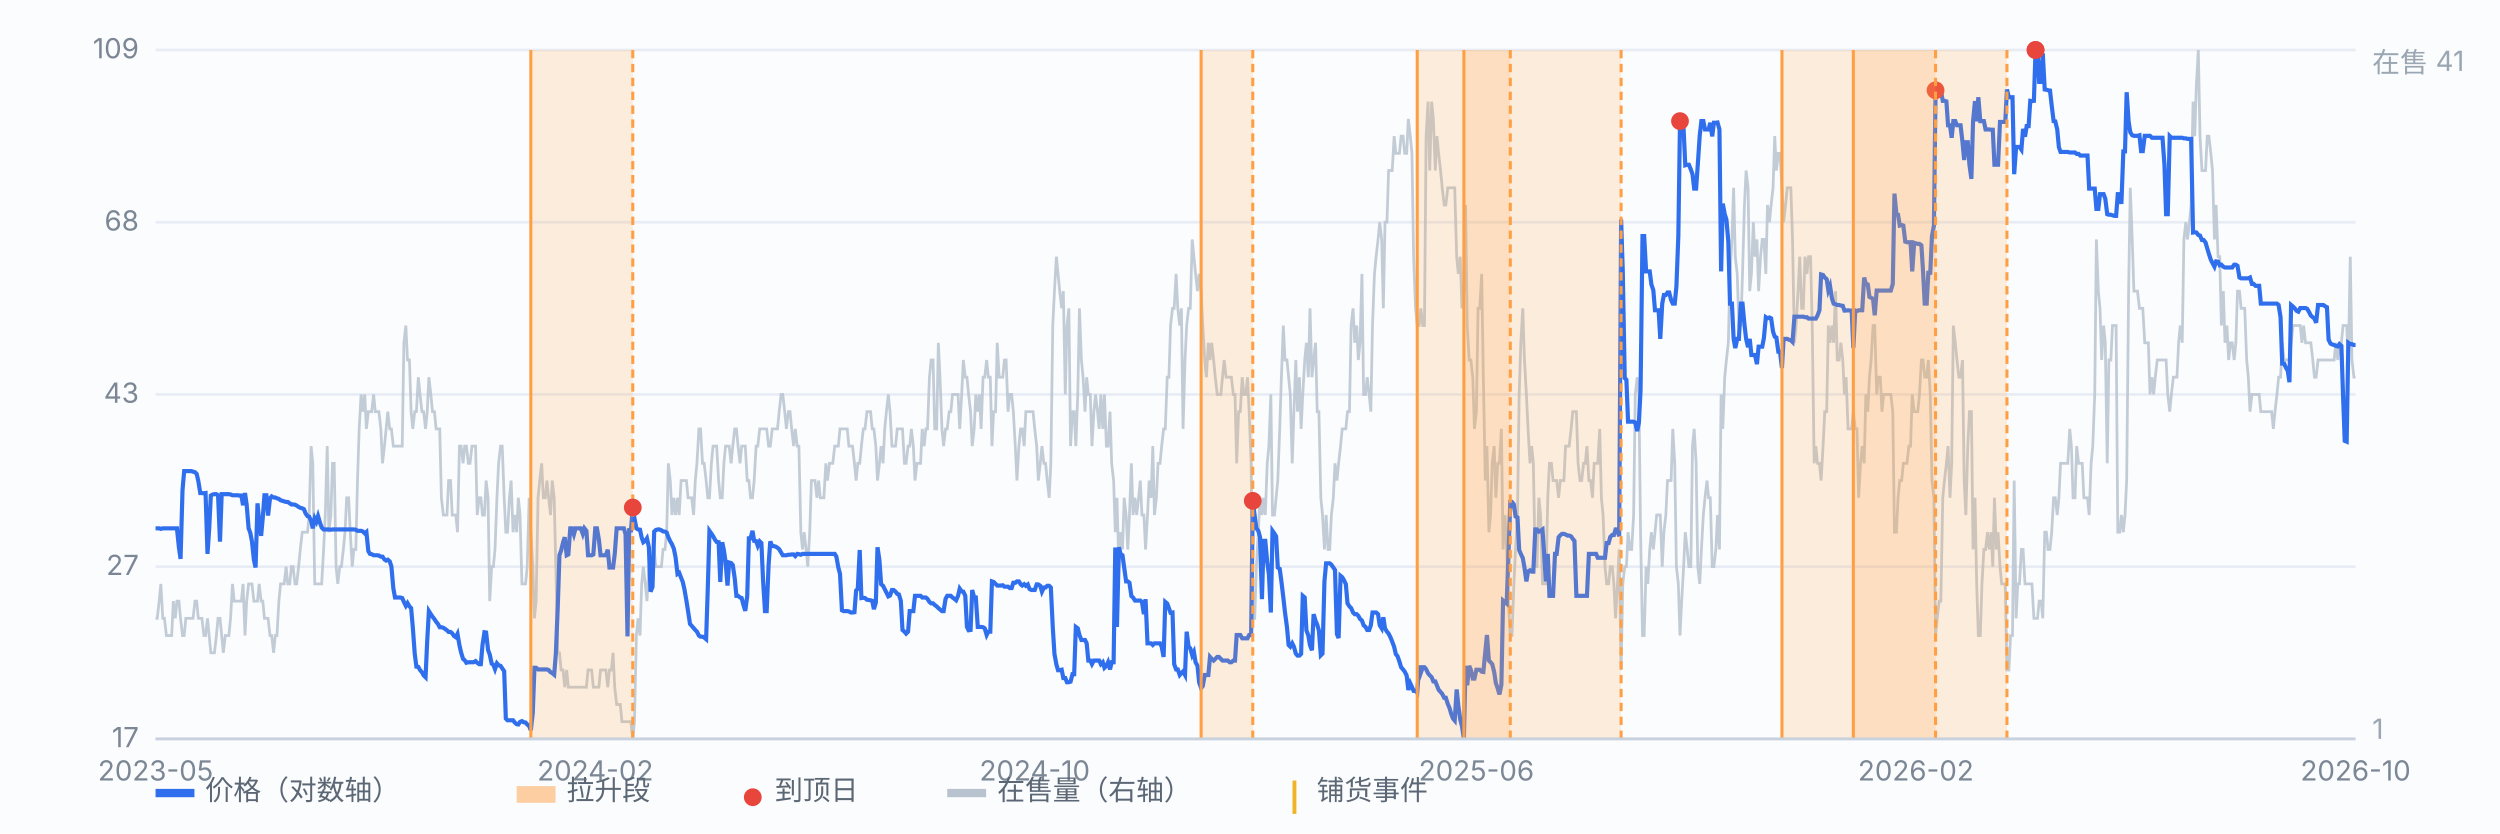
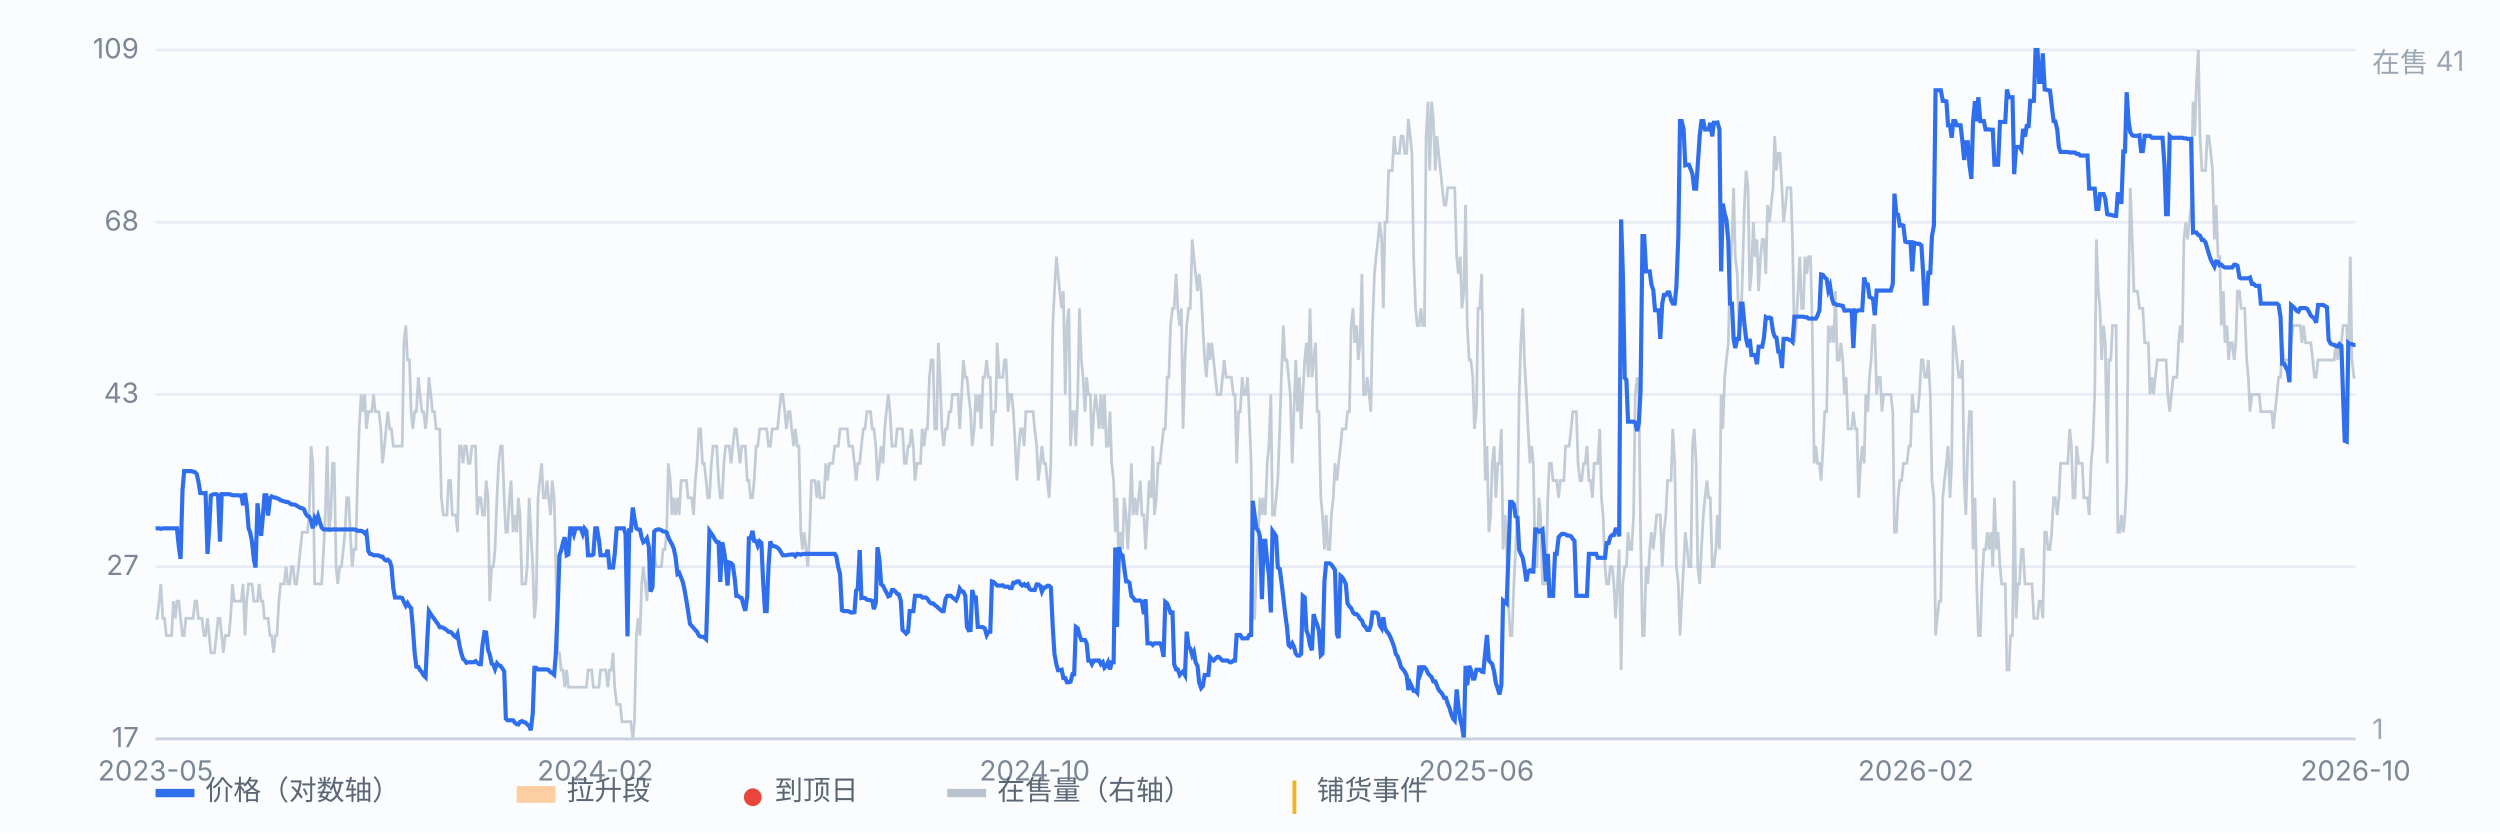
<svg xmlns="http://www.w3.org/2000/svg" viewBox="0 0 900 300" preserveAspectRatio="xMidYMid meet" style="width:100%;max-width:900px;height:auto;display:block" font-family="-apple-system,Segoe UI,Microsoft YaHei,sans-serif" font-size="10">
  <rect x="0" y="0" width="900" height="300" fill="#fbfcfe" />
  <line x1="56" y1="266.0" x2="848" y2="266.0" stroke="#e8edf5" stroke-width="1" />
  <text x="50" y="269.0" text-anchor="end" fill="#7b8794">17</text>
  <line x1="56" y1="204.0" x2="848" y2="204.0" stroke="#e8edf5" stroke-width="1" />
  <text x="50" y="207.0" text-anchor="end" fill="#7b8794">27</text>
  <line x1="56" y1="142.0" x2="848" y2="142.0" stroke="#e8edf5" stroke-width="1" />
  <text x="50" y="145.0" text-anchor="end" fill="#7b8794">43</text>
  <line x1="56" y1="80.0" x2="848" y2="80.0" stroke="#e8edf5" stroke-width="1" />
  <text x="50" y="83.0" text-anchor="end" fill="#7b8794">68</text>
  <line x1="56" y1="18.0" x2="848" y2="18.0" stroke="#e8edf5" stroke-width="1" />
  <text x="50" y="21.0" text-anchor="end" fill="#7b8794">109</text>
  <path d="M56.0 222.6 L56.6 222.6 L57.3 216.4 L57.9 210.2 L58.6 222.6 L59.2 222.6 L59.9 228.8 L60.5 228.8 L61.1 228.8 L61.8 228.8 L62.4 216.4 L63.1 222.6 L63.7 216.4 L64.4 216.4 L65.0 222.6 L65.7 228.8 L66.3 228.8 L66.9 222.6 L67.6 222.6 L68.2 222.6 L68.9 222.6 L69.5 222.6 L70.2 216.4 L70.8 216.4 L71.4 222.6 L72.1 222.6 L72.7 222.6 L73.4 228.8 L74.0 228.8 L74.7 222.6 L75.3 228.8 L75.9 235.0 L76.6 235.0 L77.2 235.0 L77.9 228.8 L78.5 222.6 L79.2 222.6 L79.8 228.8 L80.4 235.0 L81.1 228.8 L81.7 228.8 L82.4 228.8 L83.0 222.6 L83.7 210.2 L84.3 216.4 L85.0 216.4 L85.6 216.4 L86.2 216.4 L86.9 216.4 L87.5 210.2 L88.2 228.8 L88.8 216.4 L89.5 210.2 L90.1 210.2 L90.7 210.2 L91.4 216.4 L92.0 216.4 L92.7 216.4 L93.3 210.2 L94.0 216.4 L94.6 216.4 L95.2 222.6 L95.9 222.6 L96.5 222.6 L97.2 228.8 L97.8 228.8 L98.5 235.0 L99.1 228.8 L99.7 228.8 L100.4 216.4 L101.0 210.2 L101.7 210.2 L102.3 210.2 L103.0 204.0 L103.6 210.2 L104.3 210.2 L104.9 204.0 L105.5 204.0 L106.2 210.2 L106.8 210.2 L107.5 204.0 L108.1 197.8 L108.8 191.6 L109.4 191.6 L110.0 191.6 L110.7 191.6 L111.3 185.4 L112.0 160.6 L112.6 166.8 L113.3 210.2 L113.9 210.2 L114.5 210.2 L115.2 210.2 L115.8 210.2 L116.5 197.8 L117.1 185.4 L117.8 160.6 L118.4 191.6 L119.1 185.4 L119.7 166.8 L120.3 166.8 L121.0 204.0 L121.6 210.2 L122.3 204.0 L122.9 204.0 L123.6 197.8 L124.2 191.6 L124.8 179.2 L125.5 179.2 L126.1 191.6 L126.8 204.0 L127.4 197.8 L128.1 197.8 L128.7 173.0 L129.3 154.4 L130.0 142.0 L130.6 148.2 L131.3 142.0 L131.9 154.4 L132.6 148.2 L133.2 148.2 L133.8 148.2 L134.5 142.0 L135.1 148.2 L135.8 148.2 L136.4 148.2 L137.1 154.4 L137.7 166.8 L138.4 160.6 L139.0 154.4 L139.6 148.2 L140.3 154.4 L140.9 154.4 L141.6 160.6 L142.2 160.6 L142.9 160.6 L143.5 160.6 L144.1 160.6 L144.8 160.6 L145.4 123.4 L146.1 117.2 L146.7 129.6 L147.4 129.6 L148.0 148.2 L148.6 154.4 L149.3 148.2 L149.9 148.2 L150.6 135.8 L151.2 142.0 L151.9 148.2 L152.5 148.2 L153.2 154.4 L153.8 148.2 L154.4 135.8 L155.1 142.0 L155.7 148.2 L156.4 148.2 L157.0 154.4 L157.7 154.4 L158.3 154.4 L158.9 179.2 L159.6 185.4 L160.2 185.4 L160.9 185.4 L161.5 173.0 L162.2 173.0 L162.8 185.4 L163.4 185.4 L164.1 185.4 L164.7 191.6 L165.4 160.6 L166.0 160.6 L166.7 166.8 L167.3 160.6 L167.9 160.6 L168.6 166.8 L169.2 166.8 L169.9 160.6 L170.5 160.6 L171.2 160.6 L171.8 185.4 L172.5 179.2 L173.1 179.2 L173.7 185.4 L174.4 185.4 L175.0 173.0 L175.7 179.2 L176.3 216.4 L177.0 204.0 L177.6 204.0 L178.2 197.8 L178.9 179.2 L179.5 166.8 L180.2 160.6 L180.8 160.6 L181.5 179.2 L182.1 191.6 L182.7 191.6 L183.4 179.2 L184.0 173.0 L184.7 191.6 L185.3 185.4 L186.0 191.6 L186.6 179.2 L187.2 185.4 L187.9 210.2 L188.5 210.2 L189.2 210.2 L189.8 204.0 L190.5 179.2 L191.1 191.6 L191.8 204.0 L192.4 222.6 L193.0 216.4 L193.7 179.2 L194.3 173.0 L195.0 166.8 L195.6 179.2 L196.3 179.2 L196.9 173.0 L197.5 179.2 L198.2 185.4 L198.8 173.0 L199.5 179.2 L200.1 204.0 L200.8 235.0 L201.4 235.0 L202.0 241.2 L202.7 241.2 L203.3 247.4 L204.0 241.2 L204.6 247.4 L205.3 247.4 L205.9 247.4 L206.6 247.4 L207.2 247.4 L207.8 247.4 L208.5 247.4 L209.1 247.4 L209.8 247.4 L210.4 247.4 L211.1 247.4 L211.7 241.2 L212.3 241.2 L213.0 241.2 L213.6 247.4 L214.3 247.4 L214.9 247.4 L215.6 247.4 L216.2 241.2 L216.8 241.2 L217.5 241.2 L218.1 241.2 L218.8 247.4 L219.4 241.2 L220.1 241.2 L220.7 235.0 L221.3 247.4 L222.0 253.6 L222.6 253.6 L223.3 253.6 L223.9 259.8 L224.6 259.8 L225.2 259.8 L225.9 259.8 L226.5 259.8 L227.1 259.8 L227.8 266.0 L228.4 259.8 L229.1 228.8 L229.7 222.6 L230.4 228.8 L231.0 210.2 L231.6 204.0 L232.3 210.2 L232.9 216.4 L233.6 204.0 L234.2 204.0 L234.9 204.0 L235.5 197.8 L236.1 204.0 L236.8 204.0 L237.4 204.0 L238.1 204.0 L238.7 197.8 L239.4 197.8 L240.0 191.6 L240.6 166.8 L241.3 173.0 L241.9 185.4 L242.6 179.2 L243.2 185.4 L243.9 179.2 L244.5 185.4 L245.2 173.0 L245.8 173.0 L246.4 173.0 L247.1 173.0 L247.7 179.2 L248.4 179.2 L249.0 179.2 L249.7 185.4 L250.3 173.0 L250.9 166.8 L251.6 154.4 L252.2 154.4 L252.9 166.8 L253.5 166.8 L254.2 173.0 L254.8 179.2 L255.4 179.2 L256.1 166.8 L256.7 160.6 L257.4 160.6 L258.0 160.6 L258.7 173.0 L259.3 179.2 L260.0 179.2 L260.6 166.8 L261.2 160.6 L261.9 160.6 L262.5 160.6 L263.2 166.8 L263.8 160.6 L264.5 154.4 L265.1 154.4 L265.7 160.6 L266.4 166.8 L267.0 160.6 L267.7 160.6 L268.3 160.6 L269.0 173.0 L269.6 173.0 L270.2 179.2 L270.9 179.2 L271.5 173.0 L272.2 160.6 L272.8 160.6 L273.5 154.4 L274.1 154.4 L274.7 154.4 L275.4 154.4 L276.0 154.4 L276.7 160.6 L277.3 160.6 L278.0 154.4 L278.6 154.4 L279.3 154.4 L279.9 154.4 L280.5 148.2 L281.2 142.0 L281.8 142.0 L282.5 148.2 L283.1 154.4 L283.8 148.2 L284.4 148.2 L285.0 154.4 L285.7 160.6 L286.3 154.4 L287.0 160.6 L287.6 160.6 L288.3 191.6 L288.9 197.8 L289.5 191.6 L290.2 197.8 L290.8 204.0 L291.5 191.6 L292.1 173.0 L292.8 173.0 L293.4 173.0 L294.1 179.2 L294.7 173.0 L295.3 179.2 L296.0 179.2 L296.6 179.2 L297.3 166.8 L297.9 173.0 L298.6 166.8 L299.2 166.8 L299.8 166.8 L300.5 160.6 L301.1 160.6 L301.8 160.6 L302.4 154.4 L303.1 154.4 L303.7 154.4 L304.3 154.4 L305.0 154.4 L305.6 160.6 L306.3 160.6 L306.9 160.6 L307.6 166.8 L308.2 173.0 L308.8 166.8 L309.5 166.8 L310.1 160.6 L310.8 154.4 L311.4 154.4 L312.1 148.2 L312.7 148.2 L313.4 148.2 L314.0 154.4 L314.6 154.4 L315.3 160.6 L315.9 173.0 L316.6 166.8 L317.2 160.6 L317.9 166.8 L318.5 154.4 L319.1 148.2 L319.8 142.0 L320.4 148.2 L321.1 160.6 L321.7 160.6 L322.4 160.6 L323.0 154.4 L323.6 154.4 L324.3 154.4 L324.9 154.4 L325.6 166.8 L326.2 166.8 L326.9 160.6 L327.5 160.6 L328.1 154.4 L328.8 160.6 L329.4 173.0 L330.1 166.8 L330.7 166.8 L331.4 166.8 L332.0 154.4 L332.7 160.6 L333.3 154.4 L333.9 154.4 L334.6 135.8 L335.2 129.6 L335.9 129.6 L336.5 154.4 L337.2 154.4 L337.8 123.4 L338.4 135.8 L339.1 154.4 L339.7 160.6 L340.4 154.4 L341.0 154.4 L341.7 148.2 L342.3 148.2 L342.9 142.0 L343.6 142.0 L344.2 142.0 L344.9 142.0 L345.5 154.4 L346.2 142.0 L346.8 129.6 L347.5 135.8 L348.1 135.8 L348.7 142.0 L349.4 148.2 L350.0 160.6 L350.7 154.4 L351.3 142.0 L352.0 148.2 L352.6 142.0 L353.2 154.4 L353.9 135.8 L354.5 135.8 L355.2 129.6 L355.8 135.8 L356.5 135.8 L357.1 160.6 L357.7 148.2 L358.4 148.2 L359.0 123.4 L359.7 135.8 L360.3 135.8 L361.0 135.8 L361.6 129.6 L362.2 129.6 L362.9 148.2 L363.5 142.0 L364.2 142.0 L364.8 148.2 L365.5 160.6 L366.1 173.0 L366.8 160.6 L367.4 154.4 L368.0 154.4 L368.7 160.6 L369.3 148.2 L370.0 148.2 L370.6 148.2 L371.3 148.2 L371.9 148.2 L372.5 154.4 L373.2 160.6 L373.8 173.0 L374.5 166.8 L375.1 160.6 L375.8 166.8 L376.4 166.8 L377.0 173.0 L377.7 179.2 L378.3 166.8 L379.0 117.2 L379.6 104.8 L380.3 92.4 L380.9 98.6 L381.5 104.8 L382.2 111.0 L382.8 104.8 L383.5 142.0 L384.1 117.2 L384.8 111.0 L385.4 160.6 L386.1 148.2 L386.7 148.2 L387.3 160.6 L388.0 142.0 L388.6 111.0 L389.3 129.6 L389.9 135.8 L390.6 148.2 L391.2 135.8 L391.8 142.0 L392.5 142.0 L393.1 160.6 L393.8 148.2 L394.4 142.0 L395.1 148.2 L395.7 154.4 L396.3 142.0 L397.0 154.4 L397.6 142.0 L398.3 160.6 L398.9 160.6 L399.6 148.2 L400.2 166.8 L400.9 173.0 L401.5 191.6 L402.1 179.2 L402.8 204.0 L403.4 191.6 L404.1 197.8 L404.7 179.2 L405.4 185.4 L406.0 197.8 L406.6 185.4 L407.3 166.8 L407.9 185.4 L408.6 179.2 L409.2 185.4 L409.9 179.2 L410.5 173.0 L411.1 185.4 L411.8 185.4 L412.4 197.8 L413.1 185.4 L413.7 173.0 L414.4 179.2 L415.0 160.6 L415.6 185.4 L416.3 179.2 L416.9 166.8 L417.6 166.8 L418.2 160.6 L418.9 154.4 L419.5 154.4 L420.2 135.8 L420.8 135.8 L421.4 117.2 L422.1 111.0 L422.7 111.0 L423.4 98.6 L424.0 111.0 L424.7 117.2 L425.3 111.0 L425.9 154.4 L426.6 129.6 L427.2 117.2 L427.9 111.0 L428.5 111.0 L429.2 86.2 L429.8 92.4 L430.4 98.6 L431.1 104.8 L431.7 98.6 L432.4 104.8 L433.0 117.2 L433.7 129.6 L434.3 135.8 L435.0 123.4 L435.6 129.6 L436.2 123.4 L436.9 129.6 L437.5 135.8 L438.2 142.0 L438.8 142.0 L439.5 142.0 L440.1 135.8 L440.7 129.6 L441.4 135.8 L442.0 135.8 L442.7 135.8 L443.3 135.8 L444.0 142.0 L444.6 142.0 L445.2 166.8 L445.9 148.2 L446.5 148.2 L447.2 135.8 L447.8 142.0 L448.5 142.0 L449.1 135.8 L449.7 148.2 L450.4 166.8 L451.0 222.6 L451.7 222.6 L452.3 204.0 L453.0 191.6 L453.6 179.2 L454.3 185.4 L454.9 179.2 L455.5 185.4 L456.2 166.8 L456.8 160.6 L457.5 142.0 L458.1 185.4 L458.8 185.4 L459.4 179.2 L460.0 173.0 L460.7 154.4 L461.3 135.8 L462.0 117.2 L462.6 129.6 L463.3 129.6 L463.9 135.8 L464.5 142.0 L465.2 166.8 L465.8 148.2 L466.5 129.6 L467.1 148.2 L467.8 135.8 L468.4 154.4 L469.0 142.0 L469.7 129.6 L470.3 123.4 L471.0 135.8 L471.6 111.0 L472.3 135.8 L472.9 129.6 L473.6 123.4 L474.2 148.2 L474.8 148.2 L475.5 179.2 L476.1 185.4 L476.8 197.8 L477.4 185.4 L478.1 197.8 L478.7 197.8 L479.3 185.4 L480.0 179.2 L480.6 166.8 L481.3 173.0 L481.9 166.8 L482.6 160.6 L483.2 154.4 L483.8 154.4 L484.5 154.4 L485.1 148.2 L485.8 148.2 L486.4 117.2 L487.1 111.0 L487.7 123.4 L488.4 117.2 L489.0 129.6 L489.6 123.4 L490.3 98.6 L490.9 142.0 L491.6 142.0 L492.2 135.8 L492.9 142.0 L493.5 148.2 L494.1 117.2 L494.8 98.6 L495.4 92.4 L496.1 86.2 L496.7 80.0 L497.4 86.2 L498.0 111.0 L498.6 80.0 L499.3 80.0 L499.9 61.4 L500.6 61.4 L501.2 61.4 L501.9 49.0 L502.5 55.2 L503.1 55.2 L503.8 55.2 L504.4 49.0 L505.1 49.0 L505.7 55.2 L506.4 55.2 L507.0 42.8 L507.7 49.0 L508.3 55.2 L508.9 92.4 L509.6 111.0 L510.2 117.2 L510.9 117.2 L511.5 111.0 L512.2 117.2 L512.8 117.2 L513.4 49.0 L514.1 36.6 L514.7 61.4 L515.4 36.6 L516.0 42.8 L516.7 61.4 L517.3 49.0 L517.9 55.2 L518.6 61.4 L519.2 67.6 L519.9 73.8 L520.5 73.8 L521.2 67.6 L521.8 67.6 L522.5 67.6 L523.1 67.6 L523.7 67.6 L524.4 92.4 L525.0 98.6 L525.7 92.4 L526.3 111.0 L527.0 104.8 L527.6 73.8 L528.2 117.2 L528.9 129.6 L529.5 129.6 L530.2 135.8 L530.8 154.4 L531.5 148.2 L532.1 111.0 L532.7 111.0 L533.4 98.6 L534.0 135.8 L534.7 173.0 L535.3 160.6 L536.0 191.6 L536.6 185.4 L537.2 166.8 L537.9 160.6 L538.5 179.2 L539.2 166.8 L539.8 166.8 L540.5 154.4 L541.1 197.8 L541.8 185.4 L542.4 197.8 L543.0 216.4 L543.7 228.8 L544.3 228.8 L545.0 210.2 L545.6 197.8 L546.3 185.4 L546.9 142.0 L547.5 123.4 L548.2 111.0 L548.8 129.6 L549.5 142.0 L550.1 154.4 L550.8 166.8 L551.4 160.6 L552.0 166.8 L552.7 204.0 L553.3 204.0 L554.0 179.2 L554.6 185.4 L555.3 210.2 L555.9 210.2 L556.5 210.2 L557.2 179.2 L557.8 166.8 L558.5 166.8 L559.1 173.0 L559.8 173.0 L560.4 173.0 L561.1 179.2 L561.7 173.0 L562.3 173.0 L563.0 173.0 L563.6 160.6 L564.3 160.6 L564.9 160.6 L565.6 154.4 L566.2 148.2 L566.8 148.2 L567.5 148.2 L568.1 166.8 L568.8 173.0 L569.4 173.0 L570.1 166.8 L570.7 166.8 L571.3 160.6 L572.0 173.0 L572.6 173.0 L573.3 179.2 L573.9 166.8 L574.6 166.8 L575.2 166.8 L575.9 154.4 L576.5 179.2 L577.1 185.4 L577.8 204.0 L578.4 210.2 L579.1 210.2 L579.7 204.0 L580.4 204.0 L581.0 210.2 L581.6 222.6 L582.3 210.2 L582.9 197.8 L583.6 241.2 L584.2 210.2 L584.9 204.0 L585.5 204.0 L586.1 191.6 L586.8 197.8 L587.4 197.8 L588.1 185.4 L588.7 142.0 L589.4 135.8 L590.0 142.0 L590.6 191.6 L591.3 228.8 L591.9 228.8 L592.6 204.0 L593.2 210.2 L593.9 197.8 L594.5 191.6 L595.2 197.8 L595.8 191.6 L596.4 185.4 L597.1 185.4 L597.7 185.4 L598.4 204.0 L599.0 191.6 L599.7 185.4 L600.3 173.0 L600.9 173.0 L601.6 173.0 L602.2 154.4 L602.9 166.8 L603.5 204.0 L604.2 210.2 L604.8 228.8 L605.4 216.4 L606.1 204.0 L606.7 191.6 L607.4 197.8 L608.0 204.0 L608.7 204.0 L609.3 160.6 L609.9 154.4 L610.6 166.8 L611.2 204.0 L611.9 210.2 L612.5 197.8 L613.2 185.4 L613.8 179.2 L614.5 173.0 L615.1 179.2 L615.7 179.2 L616.4 204.0 L617.0 204.0 L617.7 197.8 L618.3 185.4 L619.0 197.8 L619.6 142.0 L620.2 154.4 L620.9 135.8 L621.5 129.6 L622.2 123.4 L622.8 98.6 L623.5 86.2 L624.1 67.6 L624.7 92.4 L625.4 98.6 L626.0 117.2 L626.7 117.2 L627.3 98.6 L628.0 73.8 L628.6 61.4 L629.3 67.6 L629.9 104.8 L630.5 98.6 L631.2 80.0 L631.8 92.4 L632.5 86.2 L633.1 104.8 L633.8 92.4 L634.4 86.2 L635.0 86.2 L635.7 98.6 L636.3 73.8 L637.0 80.0 L637.6 73.8 L638.3 67.6 L638.9 49.0 L639.5 61.4 L640.2 55.2 L640.8 55.2 L641.5 67.6 L642.1 80.0 L642.8 73.8 L643.4 67.6 L644.0 67.6 L644.7 67.6 L645.3 86.2 L646.0 123.4 L646.6 117.2 L647.3 104.8 L647.9 92.4 L648.6 111.0 L649.2 111.0 L649.8 92.4 L650.5 98.6 L651.1 92.4 L651.8 92.4 L652.4 117.2 L653.1 166.8 L653.7 160.6 L654.3 166.8 L655.0 166.8 L655.6 173.0 L656.3 160.6 L656.9 148.2 L657.6 148.2 L658.2 117.2 L658.8 123.4 L659.5 117.2 L660.1 123.4 L660.8 104.8 L661.4 129.6 L662.1 129.6 L662.7 123.4 L663.4 129.6 L664.0 142.0 L664.6 135.8 L665.3 154.4 L665.9 154.4 L666.6 154.4 L667.2 148.2 L667.9 154.4 L668.5 154.4 L669.1 179.2 L669.8 166.8 L670.4 160.6 L671.1 166.8 L671.7 142.0 L672.4 148.2 L673.0 135.8 L673.6 129.6 L674.3 117.2 L674.9 117.2 L675.6 142.0 L676.2 135.8 L676.9 135.8 L677.5 148.2 L678.1 142.0 L678.8 142.0 L679.4 142.0 L680.1 142.0 L680.7 142.0 L681.4 148.2 L682.0 191.6 L682.7 191.6 L683.3 179.2 L683.9 173.0 L684.6 173.0 L685.2 166.8 L685.9 166.8 L686.5 166.8 L687.2 160.6 L687.8 160.6 L688.4 142.0 L689.1 148.2 L689.7 148.2 L690.4 148.2 L691.0 142.0 L691.7 129.6 L692.3 129.6 L692.9 135.8 L693.6 135.8 L694.2 129.6 L694.9 142.0 L695.5 173.0 L696.2 179.2 L696.8 228.8 L697.4 222.6 L698.1 216.4 L698.7 216.4 L699.4 179.2 L700.0 173.0 L700.7 166.8 L701.3 160.6 L702.0 179.2 L702.6 166.8 L703.2 117.2 L703.9 123.4 L704.5 129.6 L705.2 135.8 L705.8 135.8 L706.5 129.6 L707.1 173.0 L707.7 185.4 L708.4 160.6 L709.0 148.2 L709.7 148.2 L710.3 197.8 L711.0 179.2 L711.6 210.2 L712.2 228.8 L712.9 228.8 L713.5 210.2 L714.2 197.8 L714.8 197.8 L715.5 191.6 L716.1 197.8 L716.8 191.6 L717.4 204.0 L718.0 179.2 L718.7 197.8 L719.3 191.6 L720.0 204.0 L720.6 210.2 L721.3 210.2 L721.9 210.2 L722.5 241.2 L723.2 241.2 L723.8 228.8 L724.5 228.8 L725.1 173.0 L725.8 222.6 L726.4 210.2 L727.0 210.2 L727.7 197.8 L728.3 197.8 L729.0 210.2 L729.6 210.2 L730.3 210.2 L730.9 210.2 L731.5 210.2 L732.2 222.6 L732.8 222.6 L733.5 222.6 L734.1 216.4 L734.8 216.4 L735.4 222.6 L736.1 191.6 L736.7 191.6 L737.3 197.8 L738.0 197.8 L738.6 191.6 L739.3 179.2 L739.9 179.2 L740.6 185.4 L741.2 179.2 L741.8 166.8 L742.5 166.8 L743.1 166.8 L743.8 166.8 L744.4 166.8 L745.1 154.4 L745.7 160.6 L746.3 179.2 L747.0 179.2 L747.6 160.6 L748.3 166.8 L748.9 166.8 L749.6 166.8 L750.2 179.2 L750.8 179.2 L751.5 179.2 L752.1 185.4 L752.8 166.8 L753.4 160.6 L754.1 142.0 L754.7 86.2 L755.4 104.8 L756.0 111.0 L756.6 129.6 L757.3 117.2 L757.9 123.4 L758.6 166.8 L759.2 129.6 L759.9 129.6 L760.5 117.2 L761.1 117.2 L761.8 117.2 L762.4 191.6 L763.1 191.6 L763.7 185.4 L764.4 191.6 L765.0 185.4 L765.6 173.0 L766.3 104.8 L766.9 67.6 L767.6 86.2 L768.2 104.8 L768.9 104.8 L769.5 104.8 L770.2 111.0 L770.8 111.0 L771.4 111.0 L772.1 123.4 L772.7 123.4 L773.4 123.4 L774.0 142.0 L774.7 135.8 L775.3 142.0 L775.9 135.8 L776.6 129.6 L777.2 129.6 L777.9 129.6 L778.5 129.6 L779.2 129.6 L779.8 129.6 L780.4 142.0 L781.1 148.2 L781.7 142.0 L782.4 135.8 L783.0 135.8 L783.7 135.8 L784.3 123.4 L784.9 117.2 L785.6 123.4 L786.2 86.2 L786.9 80.0 L787.5 86.2 L788.2 80.0 L788.8 73.8 L789.5 36.6 L790.1 49.0 L790.7 30.4 L791.4 18.0 L792.0 49.0 L792.7 61.4 L793.3 61.4 L794.0 61.4 L794.6 49.0 L795.2 49.0 L795.9 55.2 L796.5 61.4 L797.2 86.2 L797.8 73.8 L798.5 92.4 L799.1 92.4 L799.7 117.2 L800.4 104.8 L801.0 123.4 L801.7 117.2 L802.3 129.6 L803.0 123.4 L803.6 123.4 L804.3 129.6 L804.9 123.4 L805.5 104.8 L806.2 104.8 L806.8 111.0 L807.5 111.0 L808.1 111.0 L808.8 129.6 L809.4 135.8 L810.0 148.2 L810.7 142.0 L811.3 142.0 L812.0 142.0 L812.6 142.0 L813.3 142.0 L813.9 148.2 L814.5 148.2 L815.2 148.2 L815.8 148.2 L816.5 148.2 L817.1 148.2 L817.8 148.2 L818.4 154.4 L819.0 148.2 L819.7 142.0 L820.3 135.8 L821.0 135.8 L821.6 123.4 L822.3 129.6 L822.9 129.6 L823.6 129.6 L824.2 129.6 L824.8 123.4 L825.5 117.2 L826.1 117.2 L826.8 117.2 L827.4 117.2 L828.1 117.2 L828.7 123.4 L829.3 117.2 L830.0 123.4 L830.6 123.4 L831.3 123.4 L831.9 123.4 L832.6 129.6 L833.2 135.8 L833.8 135.8 L834.5 129.6 L835.1 129.6 L835.8 129.6 L836.4 129.6 L837.1 129.6 L837.7 129.6 L838.3 129.6 L839.0 129.6 L839.6 129.6 L840.3 129.6 L840.9 123.4 L841.6 129.6 L842.2 123.4 L842.9 123.4 L843.5 117.2 L844.1 117.2 L844.8 117.2 L845.4 129.6 L846.1 92.4 L846.7 129.6 L847.4 135.8 L848.0 135.8" fill="none" stroke="#b9c3cf" stroke-width="1" opacity="0.85" />
  <text x="854" y="26" fill="#9aa6b2">在售 41</text>
  <text x="854" y="266" fill="#9aa6b2">1</text>
  <path d="M56.0 190.2 L56.6 190.2 L57.3 190.2 L57.9 190.4 L58.6 190.2 L59.2 190.2 L59.9 190.2 L60.5 190.2 L61.1 190.2 L61.8 190.2 L62.4 190.2 L63.1 190.2 L63.7 190.2 L64.4 197.0 L65.0 201.2 L65.7 176.5 L66.3 169.6 L66.9 169.6 L67.6 169.6 L68.2 169.6 L68.9 169.6 L69.5 169.8 L70.2 170.0 L70.8 170.6 L71.4 173.2 L72.1 177.5 L72.7 177.5 L73.4 177.6 L74.0 177.5 L74.7 199.4 L75.3 190.5 L75.9 178.4 L76.6 178.0 L77.2 177.9 L77.9 177.9 L78.5 178.3 L79.2 195.0 L79.8 177.9 L80.4 177.9 L81.1 177.9 L81.7 177.9 L82.4 177.9 L83.0 178.0 L83.7 178.3 L84.3 178.3 L85.0 178.3 L85.6 178.3 L86.2 178.4 L86.9 178.4 L87.5 181.9 L88.2 177.5 L88.8 181.7 L89.5 190.2 L90.1 191.8 L90.7 194.9 L91.4 201.5 L92.0 204.3 L92.7 181.2 L93.3 187.7 L94.0 192.9 L94.6 186.4 L95.2 178.3 L95.9 178.3 L96.5 185.6 L97.2 179.4 L97.8 178.7 L98.5 179.1 L99.1 179.1 L99.7 179.4 L100.4 179.6 L101.0 180.1 L101.7 180.3 L102.3 180.5 L103.0 180.7 L103.6 180.7 L104.3 181.2 L104.9 181.6 L105.5 181.6 L106.2 181.7 L106.8 182.0 L107.5 182.5 L108.1 182.8 L108.8 183.0 L109.4 183.3 L110.0 184.8 L110.7 185.8 L111.3 186.0 L112.0 187.5 L112.6 190.2 L113.3 186.6 L113.9 187.8 L114.5 185.8 L115.2 188.2 L115.8 189.9 L116.5 190.6 L117.1 190.6 L117.8 190.6 L118.4 190.6 L119.1 190.7 L119.7 190.6 L120.3 190.6 L121.0 190.6 L121.6 190.6 L122.3 190.6 L122.9 190.6 L123.6 190.6 L124.2 190.6 L124.8 190.6 L125.5 190.6 L126.1 190.6 L126.8 190.6 L127.4 190.6 L128.1 190.7 L128.7 191.1 L129.3 191.1 L130.0 191.1 L130.6 191.3 L131.3 192.0 L131.9 191.5 L132.6 198.4 L133.2 199.4 L133.8 199.5 L134.5 199.9 L135.1 199.9 L135.8 199.9 L136.4 200.0 L137.1 200.4 L137.7 200.4 L138.4 201.4 L139.0 201.8 L139.6 201.5 L140.3 202.1 L140.9 203.9 L141.6 211.8 L142.2 215.1 L142.9 215.1 L143.5 215.1 L144.1 215.1 L144.8 215.3 L145.4 216.7 L146.1 218.1 L146.7 217.1 L147.4 218.3 L148.0 218.9 L148.6 225.7 L149.3 235.3 L149.9 240.0 L150.6 240.1 L151.2 241.2 L151.9 242.0 L152.5 243.1 L153.2 243.8 L153.8 230.6 L154.4 220.0 L155.1 221.1 L155.7 222.0 L156.4 222.9 L157.0 223.8 L157.7 224.7 L158.3 225.8 L158.9 225.8 L159.6 226.0 L160.2 226.4 L160.9 226.9 L161.5 227.5 L162.2 227.5 L162.8 228.0 L163.4 228.9 L164.1 229.4 L164.7 228.2 L165.4 232.3 L166.0 234.9 L166.7 237.2 L167.3 237.7 L167.9 238.6 L168.6 238.4 L169.2 238.4 L169.9 238.4 L170.5 238.4 L171.2 238.0 L171.8 238.6 L172.5 239.1 L173.1 239.1 L173.7 232.2 L174.4 227.6 L175.0 227.7 L175.7 234.0 L176.3 235.6 L177.0 238.9 L177.6 239.3 L178.2 240.9 L178.9 238.8 L179.5 239.5 L180.2 239.7 L180.8 240.6 L181.5 241.6 L182.1 258.7 L182.7 259.3 L183.4 259.3 L184.0 259.3 L184.7 259.3 L185.3 260.1 L186.0 260.7 L186.6 260.8 L187.2 259.9 L187.9 259.6 L188.5 260.0 L189.2 260.1 L189.8 260.8 L190.5 261.4 L191.1 262.9 L191.8 256.7 L192.4 240.4 L193.0 240.4 L193.7 241.0 L194.3 241.0 L195.0 241.0 L195.6 241.0 L196.3 241.0 L196.9 241.0 L197.5 241.2 L198.2 242.0 L198.8 242.3 L199.5 242.9 L200.1 235.4 L200.8 218.3 L201.4 199.9 L202.0 198.2 L202.7 195.3 L203.3 193.4 L204.0 199.9 L204.6 199.6 L205.3 190.2 L205.9 190.2 L206.6 192.4 L207.2 190.2 L207.8 190.2 L208.5 190.2 L209.1 190.2 L209.8 192.2 L210.4 190.2 L211.1 191.1 L211.7 199.9 L212.3 199.9 L213.0 199.9 L213.6 199.6 L214.3 190.2 L214.9 190.2 L215.6 194.3 L216.2 199.9 L216.8 199.9 L217.5 199.9 L218.1 199.9 L218.8 197.9 L219.4 204.3 L220.1 204.3 L220.7 204.3 L221.3 199.5 L222.0 190.2 L222.6 190.2 L223.3 190.2 L223.9 190.2 L224.6 190.2 L225.2 192.3 L225.9 229.1 L226.5 190.2 L227.1 191.6 L227.8 182.7 L228.4 186.6 L229.1 190.2 L229.7 190.6 L230.4 190.7 L231.0 193.5 L231.6 195.2 L232.3 194.7 L232.9 193.8 L233.6 197.0 L234.2 213.0 L234.9 211.3 L235.5 191.4 L236.1 190.8 L236.8 190.6 L237.4 190.6 L238.1 190.9 L238.7 191.3 L239.4 191.4 L240.0 191.7 L240.6 193.4 L241.3 194.9 L241.9 195.9 L242.6 197.6 L243.2 200.6 L243.9 206.6 L244.5 206.2 L245.2 208.0 L245.8 209.5 L246.4 212.2 L247.1 216.2 L247.7 220.0 L248.4 224.6 L249.0 225.3 L249.7 226.1 L250.3 226.8 L250.9 227.4 L251.6 228.8 L252.2 229.2 L252.9 229.2 L253.5 229.5 L254.2 230.1 L254.8 211.8 L255.4 191.1 L256.1 192.1 L256.7 193.0 L257.4 194.3 L258.0 195.1 L258.7 195.2 L259.3 209.5 L260.0 195.2 L260.6 198.1 L261.2 202.2 L261.9 210.8 L262.5 202.5 L263.2 202.7 L263.8 203.4 L264.5 208.2 L265.1 214.5 L265.7 214.5 L266.4 215.1 L267.0 215.3 L267.7 218.0 L268.3 219.9 L269.0 214.6 L269.6 193.8 L270.2 193.8 L270.9 191.1 L271.5 194.7 L272.2 194.8 L272.8 196.5 L273.5 194.9 L274.1 195.5 L274.7 208.9 L275.4 220.0 L276.0 220.0 L276.7 203.3 L277.3 194.9 L278.0 196.6 L278.6 196.6 L279.3 196.8 L279.9 197.2 L280.5 197.7 L281.2 198.9 L281.8 199.9 L282.5 199.9 L283.1 199.9 L283.8 199.7 L284.4 199.7 L285.0 199.6 L285.7 199.6 L286.3 200.2 L287.0 199.4 L287.6 199.5 L288.3 199.7 L288.9 199.4 L289.5 199.4 L290.2 199.4 L290.8 199.4 L291.5 199.4 L292.1 199.4 L292.8 199.4 L293.4 199.4 L294.1 199.4 L294.7 199.4 L295.3 199.4 L296.0 199.4 L296.6 199.4 L297.3 199.4 L297.9 199.4 L298.6 199.4 L299.2 199.4 L299.8 199.4 L300.5 199.4 L301.1 200.4 L301.8 204.3 L302.4 206.6 L303.1 219.7 L303.7 220.0 L304.3 220.0 L305.0 220.0 L305.6 220.1 L306.3 220.5 L306.9 220.5 L307.6 220.4 L308.2 212.6 L308.8 212.0 L309.5 198.0 L310.1 215.3 L310.8 215.2 L311.4 215.3 L312.1 215.9 L312.7 216.0 L313.4 216.1 L314.0 216.3 L314.6 219.3 L315.3 216.9 L315.9 197.0 L316.6 201.7 L317.2 210.3 L317.9 210.9 L318.5 212.1 L319.1 213.3 L319.8 214.7 L320.4 214.4 L321.1 212.4 L321.7 212.4 L322.4 213.0 L323.0 213.8 L323.6 214.0 L324.3 216.3 L324.9 226.8 L325.6 227.4 L326.2 228.1 L326.9 227.4 L327.5 220.0 L328.1 220.0 L328.8 220.0 L329.4 214.5 L330.1 214.5 L330.7 214.5 L331.4 214.5 L332.0 215.1 L332.7 215.1 L333.3 215.1 L333.9 215.6 L334.6 216.7 L335.2 217.2 L335.9 217.2 L336.5 217.8 L337.2 218.3 L337.8 218.9 L338.4 219.4 L339.1 220.0 L339.7 220.0 L340.4 215.6 L341.0 214.5 L341.7 214.5 L342.3 214.5 L342.9 215.1 L343.6 215.6 L344.2 216.1 L344.9 214.5 L345.5 211.9 L346.2 212.9 L346.8 213.0 L347.5 214.5 L348.1 225.7 L348.7 226.9 L349.4 226.8 L350.0 212.4 L350.7 215.1 L351.3 215.1 L352.0 225.7 L352.6 225.7 L353.2 225.7 L353.9 225.8 L354.5 226.2 L355.2 228.6 L355.8 227.4 L356.5 227.4 L357.1 209.3 L357.7 209.5 L358.4 210.2 L359.0 210.8 L359.7 210.8 L360.3 210.8 L361.0 210.7 L361.6 211.2 L362.2 211.2 L362.9 211.2 L363.5 211.7 L364.2 211.7 L364.8 209.8 L365.5 209.8 L366.1 209.3 L366.8 209.3 L367.4 210.3 L368.0 210.8 L368.7 210.3 L369.3 210.9 L370.0 210.4 L370.6 212.0 L371.3 212.4 L371.9 212.4 L372.5 212.4 L373.2 210.4 L373.8 210.4 L374.5 210.9 L375.1 213.0 L375.8 211.5 L376.4 211.5 L377.0 210.9 L377.7 210.9 L378.3 211.5 L379.0 225.8 L379.6 235.4 L380.3 239.2 L380.9 241.3 L381.5 241.3 L382.2 241.1 L382.8 244.1 L383.5 244.1 L384.1 245.6 L384.8 245.6 L385.4 245.4 L386.1 242.7 L386.7 242.7 L387.3 225.7 L388.0 226.2 L388.6 228.6 L389.3 230.4 L389.9 230.4 L390.6 230.4 L391.2 231.6 L391.8 237.8 L392.5 237.8 L393.1 239.1 L393.8 237.8 L394.4 237.8 L395.1 237.8 L395.7 237.8 L396.3 239.1 L397.0 238.4 L397.6 240.4 L398.3 239.7 L398.9 238.4 L399.6 241.0 L400.2 238.4 L400.9 238.4 L401.5 197.1 L402.1 225.7 L402.8 197.0 L403.4 199.4 L404.1 199.9 L404.7 204.3 L405.4 209.3 L406.0 209.3 L406.6 209.8 L407.3 214.6 L407.9 215.1 L408.6 216.2 L409.2 216.2 L409.9 216.2 L410.5 216.2 L411.1 216.7 L411.8 221.1 L412.4 215.7 L413.1 231.6 L413.7 231.6 L414.4 231.6 L415.0 232.2 L415.6 231.6 L416.3 231.6 L416.9 231.6 L417.6 231.6 L418.2 232.8 L418.9 236.5 L419.5 216.7 L420.2 217.3 L420.8 218.9 L421.4 220.6 L422.1 220.5 L422.7 239.1 L423.4 241.0 L424.0 241.0 L424.7 243.0 L425.3 242.3 L425.9 241.7 L426.6 243.0 L427.2 227.4 L427.9 232.8 L428.5 233.4 L429.2 235.9 L429.8 234.7 L430.4 238.4 L431.1 239.7 L431.7 245.7 L432.4 247.7 L433.0 247.0 L433.7 243.0 L434.3 243.0 L435.0 243.0 L435.6 236.5 L436.2 237.2 L436.9 237.8 L437.5 237.2 L438.2 236.5 L438.8 236.5 L439.5 237.2 L440.1 237.8 L440.7 237.8 L441.4 237.8 L442.0 237.8 L442.7 238.4 L443.3 238.4 L444.0 237.8 L444.6 237.8 L445.2 228.6 L445.9 228.6 L446.5 228.6 L447.2 229.8 L447.8 229.8 L448.5 229.8 L449.1 229.8 L449.7 228.6 L450.4 228.6 L451.0 180.3 L451.7 185.8 L452.3 190.2 L453.0 191.1 L453.6 193.3 L454.3 215.7 L454.9 194.7 L455.5 194.7 L456.2 202.3 L456.8 206.8 L457.5 220.5 L458.1 191.1 L458.8 192.1 L459.4 193.1 L460.0 204.3 L460.7 204.8 L461.3 209.3 L462.0 215.1 L462.6 220.5 L463.3 225.7 L463.9 232.2 L464.5 232.8 L465.2 231.6 L465.8 232.8 L466.5 235.3 L467.1 236.0 L467.8 236.0 L468.4 235.4 L469.0 214.5 L469.7 215.1 L470.3 226.9 L471.0 228.8 L471.6 232.3 L472.3 234.1 L472.9 221.1 L473.6 223.5 L474.2 224.9 L474.8 227.0 L475.5 235.9 L476.1 235.3 L476.8 209.3 L477.4 202.8 L478.1 202.8 L478.7 202.8 L479.3 203.3 L480.0 204.3 L480.6 205.2 L481.3 228.3 L481.9 229.7 L482.6 207.3 L483.2 207.8 L483.8 208.8 L484.5 210.3 L485.1 217.2 L485.8 218.3 L486.4 218.9 L487.1 220.5 L487.7 221.1 L488.4 221.1 L489.0 221.7 L489.6 222.8 L490.3 223.4 L490.9 225.1 L491.6 225.7 L492.2 226.8 L492.9 226.8 L493.5 225.1 L494.1 220.5 L494.8 220.5 L495.4 220.5 L496.1 221.1 L496.7 225.1 L497.4 226.2 L498.0 222.2 L498.6 226.2 L499.3 227.4 L499.9 228.1 L500.6 229.5 L501.2 231.0 L501.9 232.9 L502.5 235.5 L503.1 236.2 L503.8 238.2 L504.4 240.2 L505.1 241.0 L505.7 241.8 L506.4 243.2 L507.0 248.4 L507.7 246.0 L508.3 247.3 L508.9 248.7 L509.6 248.7 L510.2 249.4 L510.9 239.6 L511.5 242.2 L512.2 240.2 L512.8 240.2 L513.4 240.9 L514.1 242.4 L514.7 243.1 L515.4 243.8 L516.0 245.3 L516.7 245.3 L517.3 246.8 L517.9 248.3 L518.6 249.1 L519.2 249.8 L519.9 251.2 L520.5 251.2 L521.2 253.4 L521.8 254.8 L522.5 257.2 L523.1 258.7 L523.7 259.4 L524.4 248.2 L525.0 254.0 L525.7 259.1 L526.3 261.4 L527.0 266.0 L527.6 239.7 L528.2 246.7 L528.9 239.7 L529.5 241.1 L530.2 244.3 L530.8 244.3 L531.5 241.1 L532.1 241.1 L532.7 241.1 L533.4 241.8 L534.0 241.9 L534.7 234.7 L535.3 228.6 L536.0 237.8 L536.6 238.4 L537.2 239.1 L537.9 241.9 L538.5 245.9 L539.2 247.9 L539.8 250.0 L540.5 246.5 L541.1 216.2 L541.8 216.8 L542.4 217.3 L543.0 200.8 L543.7 180.7 L544.3 180.7 L545.0 181.6 L545.6 185.9 L546.3 186.3 L546.9 198.0 L547.5 199.4 L548.2 200.9 L548.8 204.3 L549.5 209.3 L550.1 205.7 L550.8 205.3 L551.4 205.8 L552.0 205.8 L552.7 190.6 L553.3 190.6 L554.0 191.4 L554.6 191.1 L555.3 190.6 L555.9 199.4 L556.5 209.3 L557.2 199.4 L557.8 214.5 L558.5 214.5 L559.1 214.5 L559.8 199.4 L560.4 199.4 L561.1 193.4 L561.7 192.7 L562.3 192.2 L563.0 192.2 L563.6 192.4 L564.3 192.8 L564.9 192.8 L565.6 193.1 L566.2 194.0 L566.8 194.7 L567.5 214.5 L568.1 214.5 L568.8 214.5 L569.4 214.5 L570.1 214.5 L570.7 214.5 L571.3 214.5 L572.0 199.4 L572.6 199.4 L573.3 199.4 L573.9 199.4 L574.6 199.4 L575.2 200.8 L575.9 200.8 L576.5 200.8 L577.1 200.8 L577.8 200.8 L578.4 195.5 L579.1 195.5 L579.7 193.3 L580.4 192.6 L581.0 192.6 L581.6 190.6 L582.3 190.6 L582.9 193.1 L583.6 79.0 L584.2 97.7 L584.9 136.1 L585.5 136.7 L586.1 151.8 L586.8 151.8 L587.4 151.8 L588.1 151.8 L588.7 152.1 L589.4 155.2 L590.0 152.1 L590.6 140.6 L591.3 85.0 L591.9 85.0 L592.6 97.7 L593.2 97.7 L593.9 97.7 L594.5 102.4 L595.2 104.5 L595.8 111.7 L596.4 111.7 L597.1 111.7 L597.7 122.0 L598.4 109.3 L599.0 106.2 L599.7 106.2 L600.3 105.3 L600.9 105.3 L601.6 108.0 L602.2 109.3 L602.9 109.3 L603.5 103.2 L604.2 85.0 L604.8 43.6 L605.4 43.6 L606.1 46.6 L606.7 59.5 L607.4 59.3 L608.0 59.3 L608.7 61.0 L609.3 62.7 L609.9 67.9 L610.6 67.9 L611.2 59.3 L611.9 48.8 L612.5 43.6 L613.2 43.6 L613.8 46.6 L614.5 46.6 L615.1 46.6 L615.7 44.2 L616.4 49.1 L617.0 44.2 L617.7 44.2 L618.3 44.1 L619.0 46.6 L619.6 97.7 L620.2 73.3 L620.9 77.1 L621.5 79.0 L622.2 87.0 L622.8 109.3 L623.5 109.3 L624.1 122.0 L624.7 125.3 L625.4 122.0 L626.0 122.0 L626.7 109.3 L627.3 109.3 L628.0 116.8 L628.6 122.0 L629.3 125.0 L629.9 122.0 L630.5 127.8 L631.2 127.8 L631.8 127.8 L632.5 131.1 L633.1 124.8 L633.8 124.8 L634.4 124.8 L635.0 121.7 L635.7 114.2 L636.3 114.6 L637.0 114.3 L637.6 114.6 L638.3 119.4 L638.9 121.2 L639.5 121.5 L640.2 126.6 L640.8 126.6 L641.5 132.5 L642.1 122.0 L642.8 122.0 L643.4 122.0 L644.0 122.3 L644.7 122.5 L645.3 123.1 L646.0 114.0 L646.6 114.0 L647.3 114.0 L647.9 114.0 L648.6 114.0 L649.2 114.0 L649.8 114.2 L650.5 114.2 L651.1 114.7 L651.8 114.7 L652.4 114.7 L653.1 114.7 L653.7 114.7 L654.3 113.6 L655.0 111.7 L655.6 98.8 L656.3 99.0 L656.9 99.9 L657.6 100.5 L658.2 104.5 L658.8 102.9 L659.5 107.4 L660.1 109.3 L660.8 109.5 L661.4 109.8 L662.1 109.8 L662.7 110.0 L663.4 110.1 L664.0 111.8 L664.6 111.8 L665.3 111.7 L665.9 111.8 L666.6 111.8 L667.2 125.3 L667.9 111.8 L668.5 112.0 L669.1 111.7 L669.8 111.7 L670.4 111.7 L671.1 99.9 L671.7 102.2 L672.4 102.4 L673.0 106.9 L673.6 107.2 L674.3 107.6 L674.9 113.5 L675.6 104.6 L676.2 104.6 L676.9 104.6 L677.5 104.6 L678.1 104.6 L678.8 104.6 L679.4 104.6 L680.1 104.6 L680.7 104.6 L681.4 102.2 L682.0 69.7 L682.7 77.1 L683.3 77.3 L683.9 81.2 L684.6 81.0 L685.2 81.2 L685.9 87.0 L686.5 87.2 L687.2 87.2 L687.8 87.2 L688.4 97.7 L689.1 87.4 L689.7 87.6 L690.4 87.8 L691.0 87.8 L691.7 88.3 L692.3 97.7 L692.9 109.3 L693.6 109.3 L694.2 98.2 L694.9 98.2 L695.5 85.0 L696.2 81.2 L696.8 32.5 L697.4 32.5 L698.1 32.5 L698.7 32.5 L699.4 36.3 L700.0 36.3 L700.7 36.5 L701.3 45.1 L702.0 45.1 L702.6 49.6 L703.2 43.6 L703.9 43.6 L704.5 45.1 L705.2 45.1 L705.8 45.1 L706.5 51.2 L707.1 57.6 L707.7 51.2 L708.4 51.2 L709.0 59.3 L709.7 64.4 L710.3 43.6 L711.0 36.4 L711.6 43.7 L712.2 35.0 L712.9 43.6 L713.5 43.6 L714.2 43.6 L714.8 46.6 L715.5 46.6 L716.1 46.6 L716.8 46.7 L717.4 46.7 L718.0 59.3 L718.7 59.3 L719.3 59.3 L720.0 43.9 L720.6 43.9 L721.3 43.9 L721.9 43.9 L722.5 32.2 L723.2 35.0 L723.8 35.0 L724.5 35.0 L725.1 62.7 L725.8 52.9 L726.4 52.9 L727.0 52.9 L727.7 53.9 L728.3 46.4 L729.0 49.2 L729.6 45.4 L730.3 45.4 L730.9 36.3 L731.5 36.4 L732.2 36.3 L732.8 18.0 L733.5 18.0 L734.1 29.5 L734.8 29.5 L735.4 19.2 L736.1 32.2 L736.7 32.3 L737.3 32.5 L738.0 32.6 L738.6 37.9 L739.3 43.6 L739.9 43.7 L740.6 46.6 L741.2 53.0 L741.8 54.7 L742.5 54.7 L743.1 54.7 L743.8 54.7 L744.4 54.7 L745.1 54.9 L745.7 54.9 L746.3 54.9 L747.0 54.9 L747.6 55.4 L748.3 55.4 L748.9 56.0 L749.6 56.0 L750.2 56.0 L750.8 56.0 L751.5 56.0 L752.1 67.9 L752.8 67.9 L753.4 67.9 L754.1 67.9 L754.7 75.2 L755.4 75.2 L756.0 69.9 L756.6 69.9 L757.3 69.9 L757.9 71.5 L758.6 77.1 L759.2 77.3 L759.9 77.3 L760.5 77.5 L761.1 77.7 L761.8 77.7 L762.4 69.9 L763.1 69.9 L763.7 73.4 L764.4 54.5 L765.0 54.5 L765.6 33.2 L766.3 43.7 L766.9 47.6 L767.6 48.7 L768.2 48.9 L768.9 48.9 L769.5 48.9 L770.2 48.7 L770.8 54.4 L771.4 54.4 L772.1 48.9 L772.7 48.9 L773.4 48.9 L774.0 48.9 L774.7 49.6 L775.3 49.6 L775.9 49.6 L776.6 49.6 L777.2 49.6 L777.9 49.6 L778.5 49.6 L779.2 59.3 L779.8 77.1 L780.4 77.1 L781.1 49.0 L781.7 49.6 L782.4 49.6 L783.0 49.6 L783.7 49.6 L784.3 49.6 L784.9 49.6 L785.6 49.6 L786.2 49.8 L786.9 49.8 L787.5 50.0 L788.2 50.0 L788.8 50.0 L789.5 83.7 L790.1 83.6 L790.7 83.7 L791.4 84.6 L792.0 84.8 L792.7 86.4 L793.3 86.4 L794.0 87.3 L794.6 89.4 L795.2 91.4 L795.9 93.5 L796.5 94.7 L797.2 96.0 L797.8 94.1 L798.5 94.2 L799.1 95.5 L799.7 95.3 L800.4 96.0 L801.0 96.3 L801.7 96.3 L802.3 96.3 L803.0 96.3 L803.6 96.3 L804.3 95.3 L804.9 95.3 L805.5 95.7 L806.2 99.9 L806.8 100.2 L807.5 100.2 L808.1 100.2 L808.8 100.2 L809.4 100.2 L810.0 99.9 L810.7 102.2 L811.3 102.2 L812.0 102.9 L812.6 102.9 L813.3 102.9 L813.9 109.3 L814.5 109.3 L815.2 109.3 L815.8 109.3 L816.5 109.3 L817.1 109.3 L817.8 109.3 L818.4 109.3 L819.0 109.3 L819.7 109.3 L820.3 109.8 L821.0 114.2 L821.6 130.9 L822.3 130.9 L822.9 132.3 L823.6 133.5 L824.2 137.6 L824.8 109.8 L825.5 110.4 L826.1 111.0 L826.8 111.9 L827.4 112.2 L828.1 110.9 L828.7 110.9 L829.3 110.9 L830.0 110.9 L830.6 111.2 L831.3 112.4 L831.9 113.6 L832.6 114.2 L833.2 114.7 L833.8 116.2 L834.5 109.8 L835.1 109.8 L835.8 109.8 L836.4 109.8 L837.1 110.3 L837.7 110.6 L838.3 122.3 L839.0 123.7 L839.6 124.0 L840.3 124.2 L840.9 124.5 L841.6 124.7 L842.2 123.9 L842.9 124.5 L843.5 142.5 L844.1 158.7 L844.8 159.0 L845.4 123.4 L846.1 123.9 L846.7 123.9 L847.4 124.2 L848.0 124.2" fill="none" stroke="#2f6fed" stroke-width="1.5" />
-   <rect x="191.1" y="18" width="36.7" height="248" fill="#ff9f43" opacity="0.18" />
-   <line x1="191.1" y1="18" x2="191.1" y2="266" stroke="#ff9f43" stroke-width="1.1" />
-   <line x1="227.8" y1="18" x2="227.8" y2="266" stroke="#ff9f43" stroke-width="1.1" stroke-dasharray="3 2" />
-   <circle cx="227.8" cy="182.7" r="3.2" fill="#e8453c" />
-   <rect x="432.4" y="18" width="18.7" height="248" fill="#ff9f43" opacity="0.18" />
-   <line x1="432.4" y1="18" x2="432.4" y2="266" stroke="#ff9f43" stroke-width="1.1" />
-   <line x1="451.0" y1="18" x2="451.0" y2="266" stroke="#ff9f43" stroke-width="1.1" stroke-dasharray="3 2" />
-   <circle cx="451.0" cy="180.3" r="3.2" fill="#e8453c" />
-   <rect x="510.2" y="18" width="33.5" height="248" fill="#ff9f43" opacity="0.18" />
-   <line x1="510.2" y1="18" x2="510.2" y2="266" stroke="#ff9f43" stroke-width="1.1" />
-   <line x1="543.7" y1="18" x2="543.7" y2="266" stroke="#ff9f43" stroke-width="1.1" stroke-dasharray="3 2" />
-   <circle cx="604.8" cy="43.6" r="3.2" fill="#e8453c" />
-   <rect x="527.0" y="18" width="56.6" height="248" fill="#ff9f43" opacity="0.18" />
-   <line x1="527.0" y1="18" x2="527.0" y2="266" stroke="#ff9f43" stroke-width="1.1" />
-   <line x1="583.6" y1="18" x2="583.6" y2="266" stroke="#ff9f43" stroke-width="1.1" stroke-dasharray="3 2" />
-   <circle cx="696.8" cy="32.5" r="3.2" fill="#e8453c" />
-   <rect x="641.5" y="18" width="55.3" height="248" fill="#ff9f43" opacity="0.18" />
-   <line x1="641.5" y1="18" x2="641.5" y2="266" stroke="#ff9f43" stroke-width="1.1" />
-   <line x1="696.8" y1="18" x2="696.8" y2="266" stroke="#ff9f43" stroke-width="1.1" stroke-dasharray="3 2" />
-   <circle cx="732.8" cy="18.0" r="3.2" fill="#e8453c" />
-   <rect x="667.2" y="18" width="55.3" height="248" fill="#ff9f43" opacity="0.18" />
-   <line x1="667.2" y1="18" x2="667.2" y2="266" stroke="#ff9f43" stroke-width="1.1" />
-   <line x1="722.5" y1="18" x2="722.5" y2="266" stroke="#ff9f43" stroke-width="1.1" stroke-dasharray="3 2" />
-   <circle cx="732.8" cy="18.0" r="3.2" fill="#e8453c" />
  <line x1="56" y1="266" x2="848" y2="266" stroke="#c8d2de" stroke-width="1" />
  <text x="56.0" y="281" text-anchor="middle" fill="#7b8794">2023-05</text>
  <text x="214.3" y="281" text-anchor="middle" fill="#7b8794">2024-02</text>
  <text x="372.5" y="281" text-anchor="middle" fill="#7b8794">2024-10</text>
  <text x="531.5" y="281" text-anchor="middle" fill="#7b8794">2025-06</text>
  <text x="689.7" y="281" text-anchor="middle" fill="#7b8794">2026-02</text>
  <text x="848.0" y="281" text-anchor="middle" fill="#7b8794">2026-10</text>
  <g transform="translate(56,292)">
    <rect x="0" y="-8" width="14" height="3" fill="#2f6fed" />
    <text x="18" y="-4" fill="#5b6774">价格（对数轴）</text>
    <rect x="130" y="-9" width="14" height="6" fill="#ff9f43" opacity="0.5" />
    <text x="148" y="-4" fill="#5b6774">拉升段</text>
    <circle cx="215" cy="-5" r="3.2" fill="#e8453c" />
    <text x="223" y="-4" fill="#5b6774">到顶日</text>
    <rect x="285" y="-8" width="14" height="3" fill="#b9c3cf" />
    <text x="303" y="-4" fill="#5b6774">在售量（右轴）</text>
    <line x1="410" y1="-11" x2="410" y2="1" stroke="#f0b429" stroke-width="1.4" />
    <text x="418" y="-4" fill="#5b6774">铺货事件</text>
  </g>
</svg>
